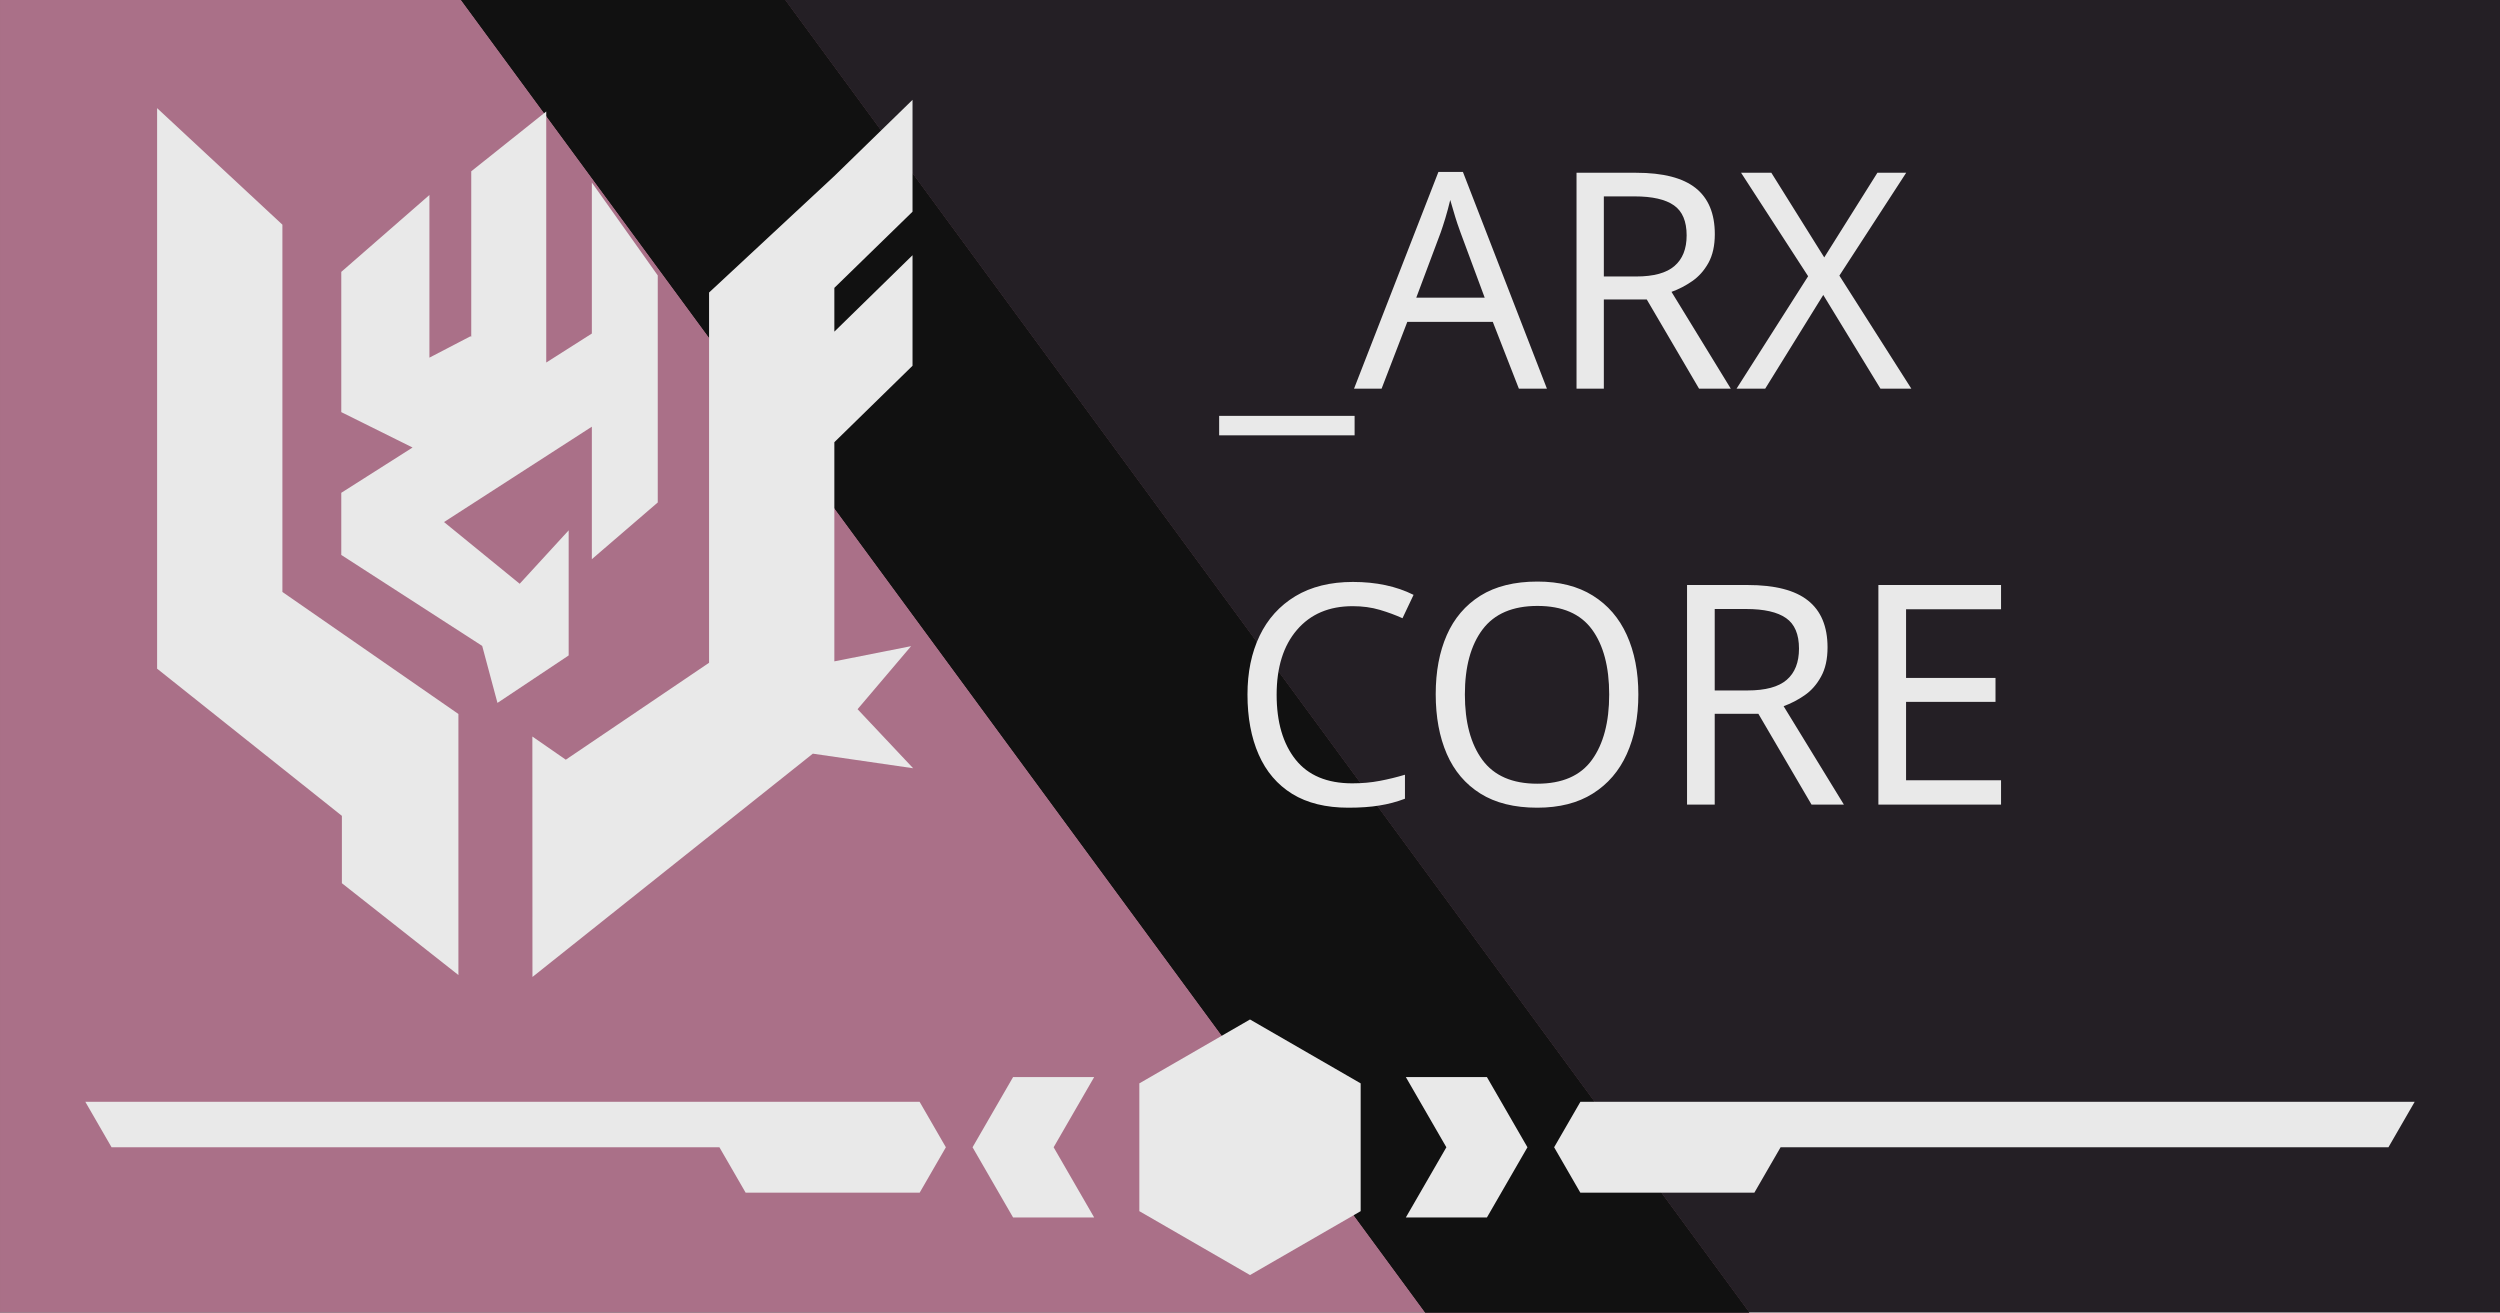
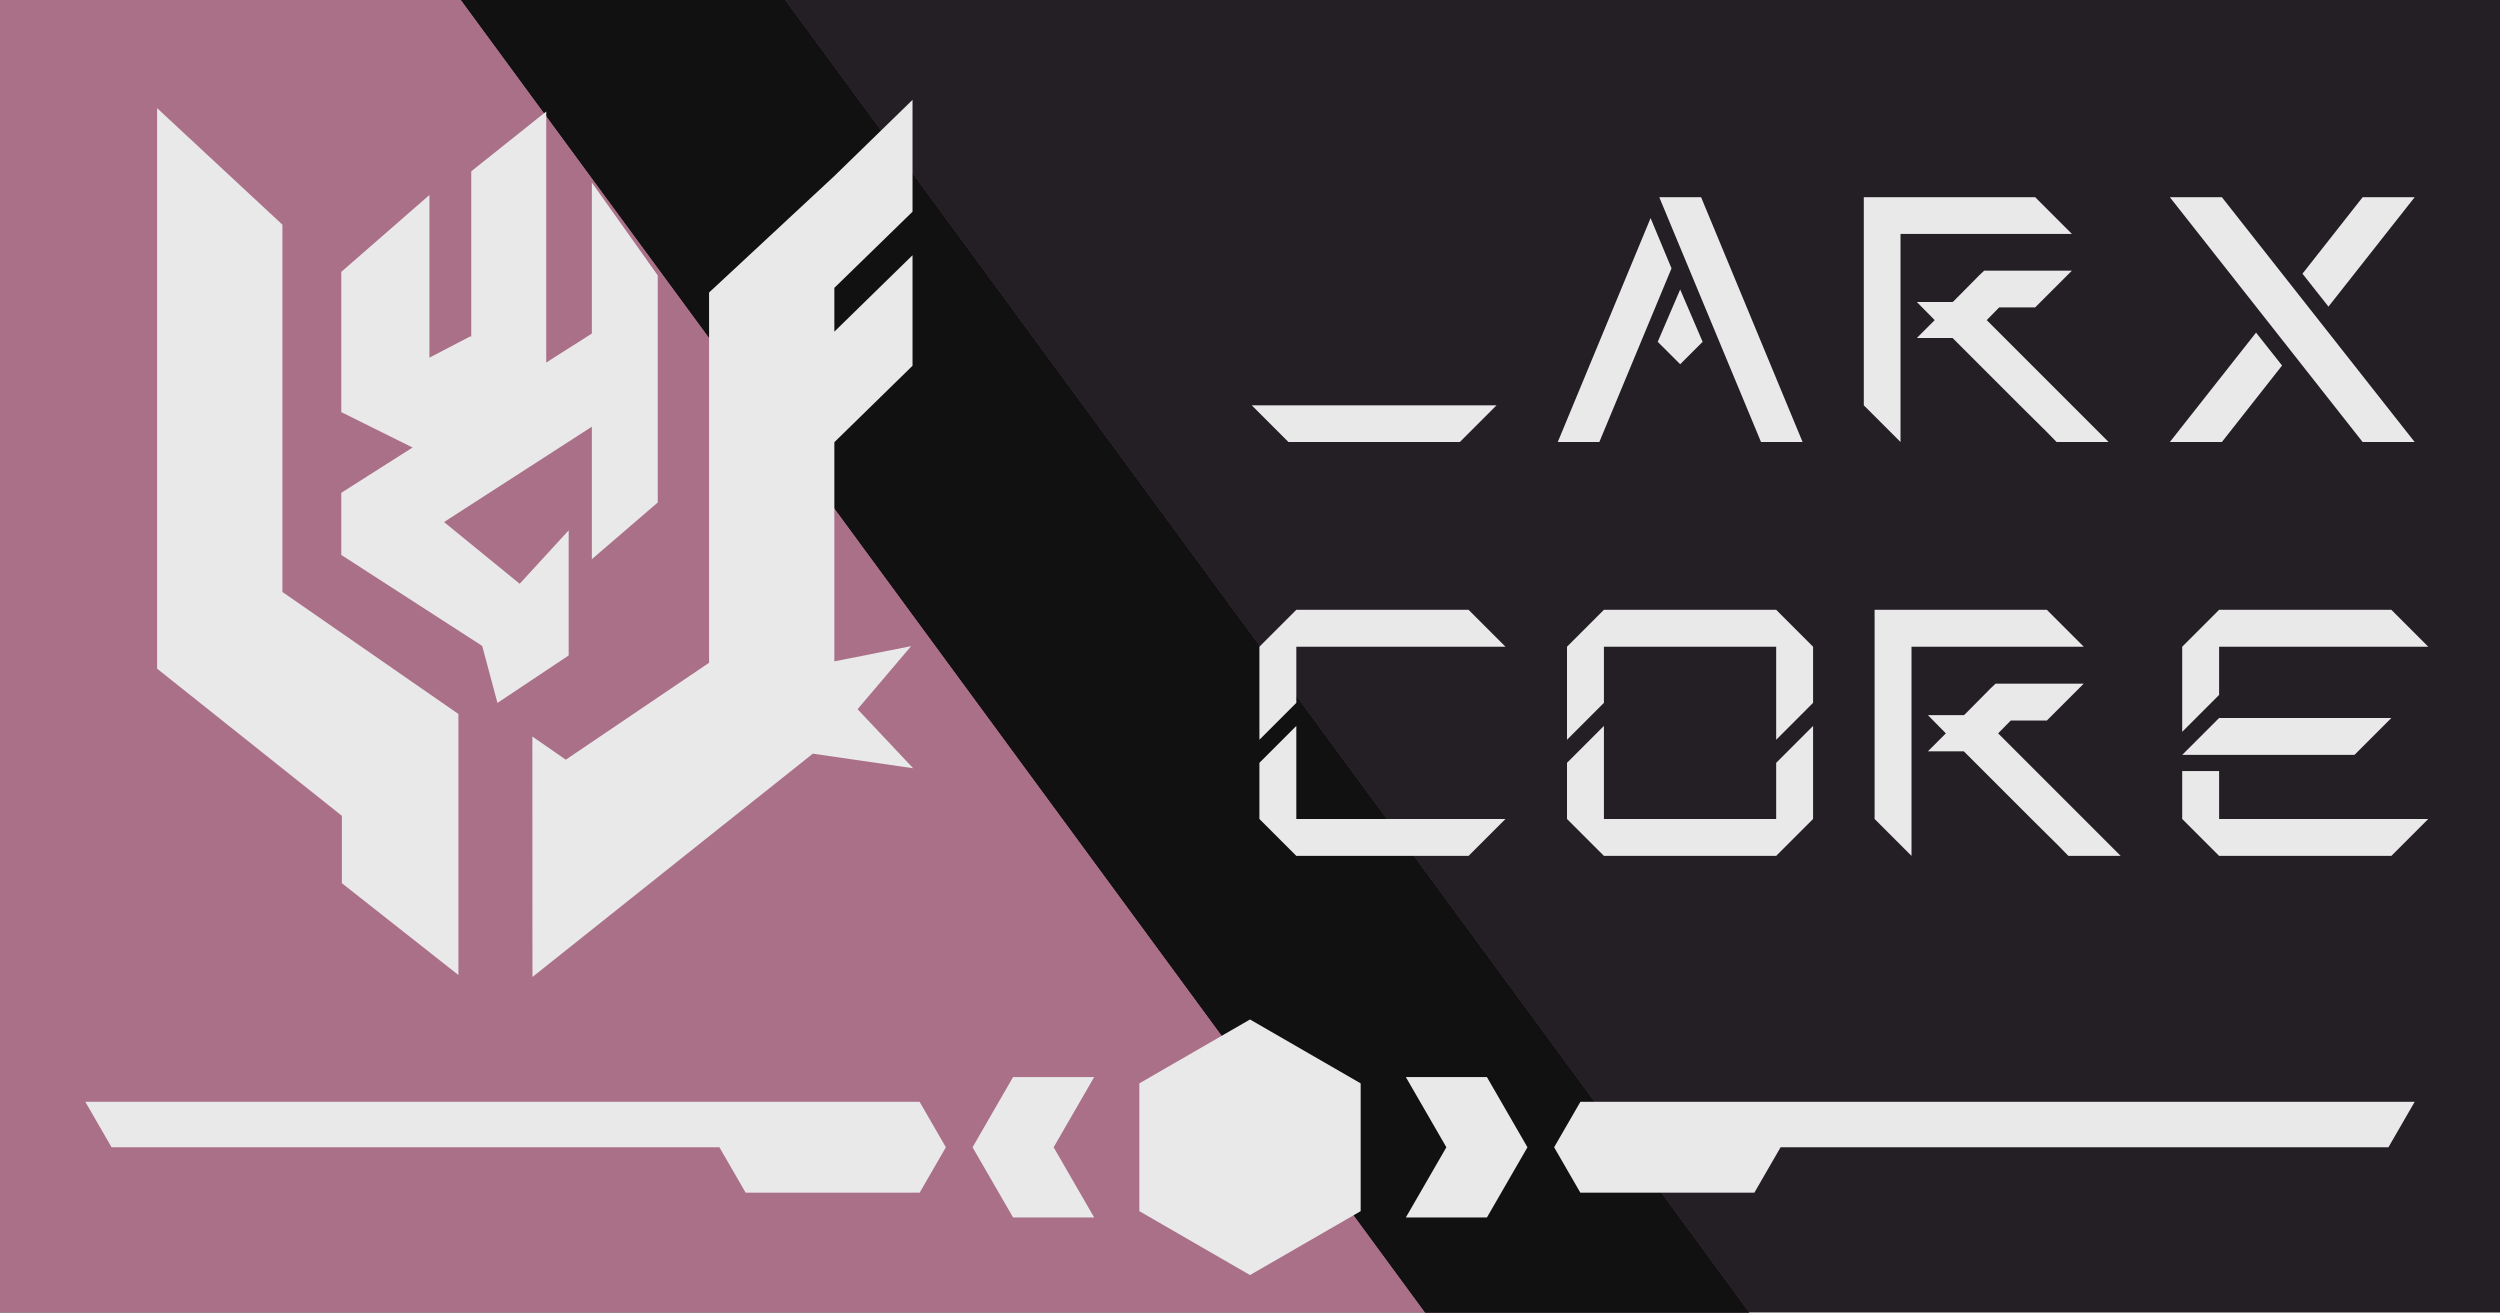
<svg xmlns="http://www.w3.org/2000/svg" width="1200" height="630" viewBox="0 0 317.5 166.688" version="1.1" id="svg5" xml:space="preserve">
  <defs id="defs2" />
  <g id="layer1">
    <rect style="fill:#241f25;fill-opacity:1;stroke-width:2.117;stroke-linecap:square;stroke-miterlimit:10;paint-order:markers fill stroke;stop-color:#000000" id="rect630-2" width="317.5" height="166.688" x="0" y="-2.8421709e-14" />
    <path id="rect630" style="fill:#aa7088;fill-opacity:1;stroke-width:2.117;stroke-linecap:square;stroke-miterlimit:10;paint-order:markers fill stroke;stop-color:#000000" d="m 0,0 v 166.688 l 222.155,0 L 99.711,0 Z" />
    <path id="rect630-4" style="fill:#111111;fill-opacity:1;stroke-width:2.117;stroke-linecap:square;stroke-miterlimit:10;paint-order:markers fill stroke;stop-color:#000000" d="M 58.562,0 181.006,166.688 H 222.155 L 99.711,0 Z" />
    <path id="rect630-4-4" style="fill:#111111;fill-opacity:1;stroke-width:2.117;stroke-linecap:square;stroke-miterlimit:10;paint-order:markers fill stroke;stop-color:#000000" d="M 58.562,5e-7 181.006,166.688 H 222.155 L 99.711,5e-7 Z" />
    <g id="g449" transform="matrix(0.9135736,0,0,0.9135736,-44.57884,5.680413)" style="fill:#e9e9e9;fill-opacity:1">
      <path id="rect1574" style="fill:#e9e9e9;fill-opacity:1;stroke-width:17.893" d="m 124.731,9.281 -10.424,8.314 v 22.992 l -0.123,-0.05 -5.693,2.963 V 20.89 L 96.238,31.578 v 19.495 l 7.789,3.867 2.12,1.054 -6.74,4.283 -3.169,2.013 v 8.637 l 19.59,12.646 2.122,7.922 4.993,-3.328 0.902,-0.601 4.005,-2.671 v -0.273 -0.501 -10.071 -6.543 l -6.811,7.428 -10.517,-8.58 20.55,-13.257 v 18.42 c 3.054,-2.629 6.107,-5.258 9.161,-7.887 v -31.56 c -3.054,-4.304 -6.108,-8.608 -9.161,-12.912 v 20.989 l -6.341,4.031 z m -14.398,21.359 0.389,0.548 z m 24.229,64.324 -0.404,0.442 2.946,1.902 z" />
      <path d="m 70.635,8.815 v 77.923 l 25.687,20.457 v 9.366 l 16.2,12.765 V 93.038 L 88.054,76.074 V 25.015 Z" style="fill:#e9e9e9;fill-opacity:1;stroke-width:17.017" id="rect1263" />
      <path d="m 175.652,7.662 -10.868,10.586 -17.418,16.2 v 51.469 l -19.916,13.475 -4.648,-3.222 0.013,33.424 22.43,-17.865 16.547,-13.176 13.945,2.027 -7.727,-8.209 7.44,-8.763 -10.667,2.113 V 55.255 l 10.868,-10.626 V 29.261 l -10.868,10.626 V 33.8 L 175.65,23.212 V 7.9 Z" style="fill:#e9e9e9;fill-opacity:1;stroke-width:17.017" id="rect1278-3-1" />
    </g>
    <g id="g456" transform="matrix(0.7376893,0,0,0.7376893,71.64533,26.18864)" style="fill:#e9e9e9;fill-opacity:1">
      <path id="path2138-4" style="fill:#e9e9e9;stroke-width:11.671;fill-opacity:1" d="m 318.588,154.189 -4.513,7.818 v 0.002 H 209.425 l -4.518,7.824 H 174.95 l -4.513,-7.819 0.001,-0.001 4.518,-7.824 h 125.097 9.508 z" />
      <path d="m -82.432,154.189 4.513,7.818 v 0.002 H 26.731 l 4.518,7.824 h 29.957 l 4.513,-7.819 -0.001,-0.001 -4.518,-7.824 h -125.098 -9.508 z" style="fill:#e9e9e9;stroke-width:11.671;fill-opacity:1" id="path2138" />
      <path id="path850" style="fill:#e9e9e9;stroke-width:7.968;fill-opacity:1" d="m 137.129,173.013 4.1e-4,-0.002 -2e-4,-22 -19.052,-10.999 -19.052,11 -3.4e-4,21.999 19.052,11 -4.1e-4,0.002 0.002,-0.001 z" />
      <path d="m 158.864,149.925 6.98,12.089 -6.98,12.089 h -13.959 l 6.979,-12.089 -6.979,-12.089 z" style="fill:#e9e9e9;stroke-width:5.056;fill-opacity:1" id="path850-3-6" />
      <path id="path850-3-6-3" style="fill:#e9e9e9;stroke-width:5.056;fill-opacity:1" d="m 77.292,174.102 -6.98,-12.089 6.98,-12.089 h 13.959 l -6.979,12.089 6.979,12.089 z" />
    </g>
-     <text xml:space="preserve" style="font-size:38.4px;line-height:normal;font-family:Arial;-inkscape-font-specification:Arial;text-decoration-color:#000000;fill:#e9e9e9;stroke-width:25.604;stroke-linecap:square;stroke-miterlimit:10;paint-order:markers fill stroke;stop-color:#000000;fill-opacity:1" x="154.91" y="49.364" id="text512">
-       <tspan id="tspan510" style="font-style:normal;font-variant:normal;font-weight:normal;font-stretch:normal;font-family:ARXGlyph;-inkscape-font-specification:ARXGlyph;stroke-width:25.604;fill:#e9e9e9;fill-opacity:1" x="154.91" y="49.364">_ARX</tspan>
-     </text>
-     <text xml:space="preserve" style="font-style:normal;font-variant:normal;font-weight:normal;font-stretch:normal;font-size:39.065px;line-height:normal;font-family:ARXGlyph;-inkscape-font-specification:ARXGlyph;text-decoration-color:#000000;fill:#e9e9e9;stroke-width:26.047;stroke-linecap:square;stroke-miterlimit:10;paint-order:markers fill stroke;stop-color:#000000;fill-opacity:1" x="156.039" y="102.187" id="text566">
-       <tspan id="tspan564" style="stroke-width:26.047;fill:#e9e9e9;fill-opacity:1" x="156.039" y="102.187">CORE</tspan>
-     </text>
+     <path id="text512" style="font-size:38.867px;line-height:normal;font-family:Arial;-inkscape-font-specification:Arial;text-decoration-color:#000000;fill:#e9e9e9;fill-opacity:1;stroke-width:25.916;stroke-linecap:square;stroke-miterlimit:10;paint-order:markers fill stroke;stop-color:#000000" d="M 210.727 25.044 L 223.65 56.138 L 228.93 56.138 L 216.039 25.044 L 210.727 25.044 z M 236.703 25.044 L 236.703 29.708 L 236.703 51.474 L 241.367 56.138 L 241.367 29.708 L 263.133 29.708 L 258.469 25.044 L 241.367 25.044 L 236.703 25.044 z M 275.57 25.044 L 300.057 56.138 L 306.664 56.138 L 282.178 25.044 L 275.57 25.044 z M 300.057 25.044 L 292.413 34.761 L 295.716 38.939 L 306.664 25.044 L 300.057 25.044 z M 209.625 27.7 L 197.836 56.138 L 203.115 56.138 L 212.282 34.081 L 209.625 27.7 z M 251.991 34.373 L 251.375 34.955 L 248.104 38.259 L 247.975 38.356 L 243.44 38.356 L 245.707 40.656 L 243.44 42.923 L 247.975 42.923 L 250.015 44.964 L 253.319 48.267 L 256.623 51.571 L 259.926 54.843 L 261.19 56.138 L 267.797 56.138 L 266.502 54.843 L 263.23 51.571 L 259.926 48.267 L 256.623 44.964 L 253.319 41.66 L 252.315 40.656 L 253.902 39.036 L 258.469 39.036 L 263.133 34.373 L 258.469 34.373 L 254.679 34.373 L 251.991 34.373 z M 213.383 36.769 L 210.532 43.409 L 213.383 46.259 L 216.233 43.409 L 213.383 36.769 z M 286.518 42.243 L 275.57 56.138 L 282.178 56.138 L 289.822 46.421 L 286.518 42.243 z M 158.969 51.474 L 163.633 56.138 L 185.399 56.138 L 190.062 51.474 L 158.969 51.474 z M 164.633 77.446 L 159.945 82.133 L 159.945 93.951 L 164.633 89.263 L 164.633 82.133 L 191.197 82.133 L 186.509 77.446 L 164.633 77.446 z M 203.698 77.446 L 199.01 82.133 L 199.01 93.951 L 203.698 89.263 L 203.698 82.133 L 225.574 82.133 L 225.574 93.951 L 230.261 89.263 L 230.261 82.133 L 225.574 77.446 L 203.698 77.446 z M 238.074 77.446 L 238.074 82.133 L 238.074 104.01 L 242.762 108.698 L 242.762 82.133 L 264.638 82.133 L 259.951 77.446 L 242.762 77.446 L 238.074 77.446 z M 281.827 77.446 L 277.139 82.133 L 277.139 92.942 L 281.827 88.254 L 281.827 82.133 L 303.703 82.133 L 308.39 82.133 L 303.703 77.446 L 299.015 77.446 L 281.827 77.446 z M 253.44 86.822 L 252.821 87.408 L 249.533 90.728 L 249.403 90.825 L 244.846 90.825 L 247.124 93.137 L 244.846 95.416 L 249.403 95.416 L 251.454 97.466 L 254.775 100.787 L 258.095 104.107 L 261.416 107.396 L 262.685 108.698 L 269.326 108.698 L 268.024 107.396 L 264.736 104.107 L 261.416 100.787 L 258.095 97.466 L 254.775 94.146 L 253.765 93.137 L 255.361 91.509 L 259.951 91.509 L 264.638 86.822 L 259.951 86.822 L 256.141 86.822 L 253.44 86.822 z M 281.827 91.184 L 277.139 95.872 L 281.827 95.872 L 286.514 95.872 L 289.64 95.872 L 294.327 95.872 L 299.015 95.872 L 303.703 91.184 L 299.015 91.184 L 294.327 91.184 L 289.64 91.184 L 286.514 91.184 L 281.827 91.184 z M 164.633 92.193 L 159.945 96.88 L 159.945 104.01 L 164.633 108.698 L 186.509 108.698 L 191.197 104.01 L 164.633 104.01 L 164.633 92.193 z M 203.698 92.193 L 199.01 96.88 L 199.01 104.01 L 203.698 108.698 L 225.574 108.698 L 230.261 104.01 L 230.261 92.193 L 225.574 96.88 L 225.574 104.01 L 203.698 104.01 L 203.698 92.193 z M 277.139 97.922 L 277.139 104.01 L 281.827 108.698 L 303.703 108.698 L 308.39 104.01 L 303.703 104.01 L 281.827 104.01 L 281.827 97.922 L 277.139 97.922 z " />
  </g>
</svg>
